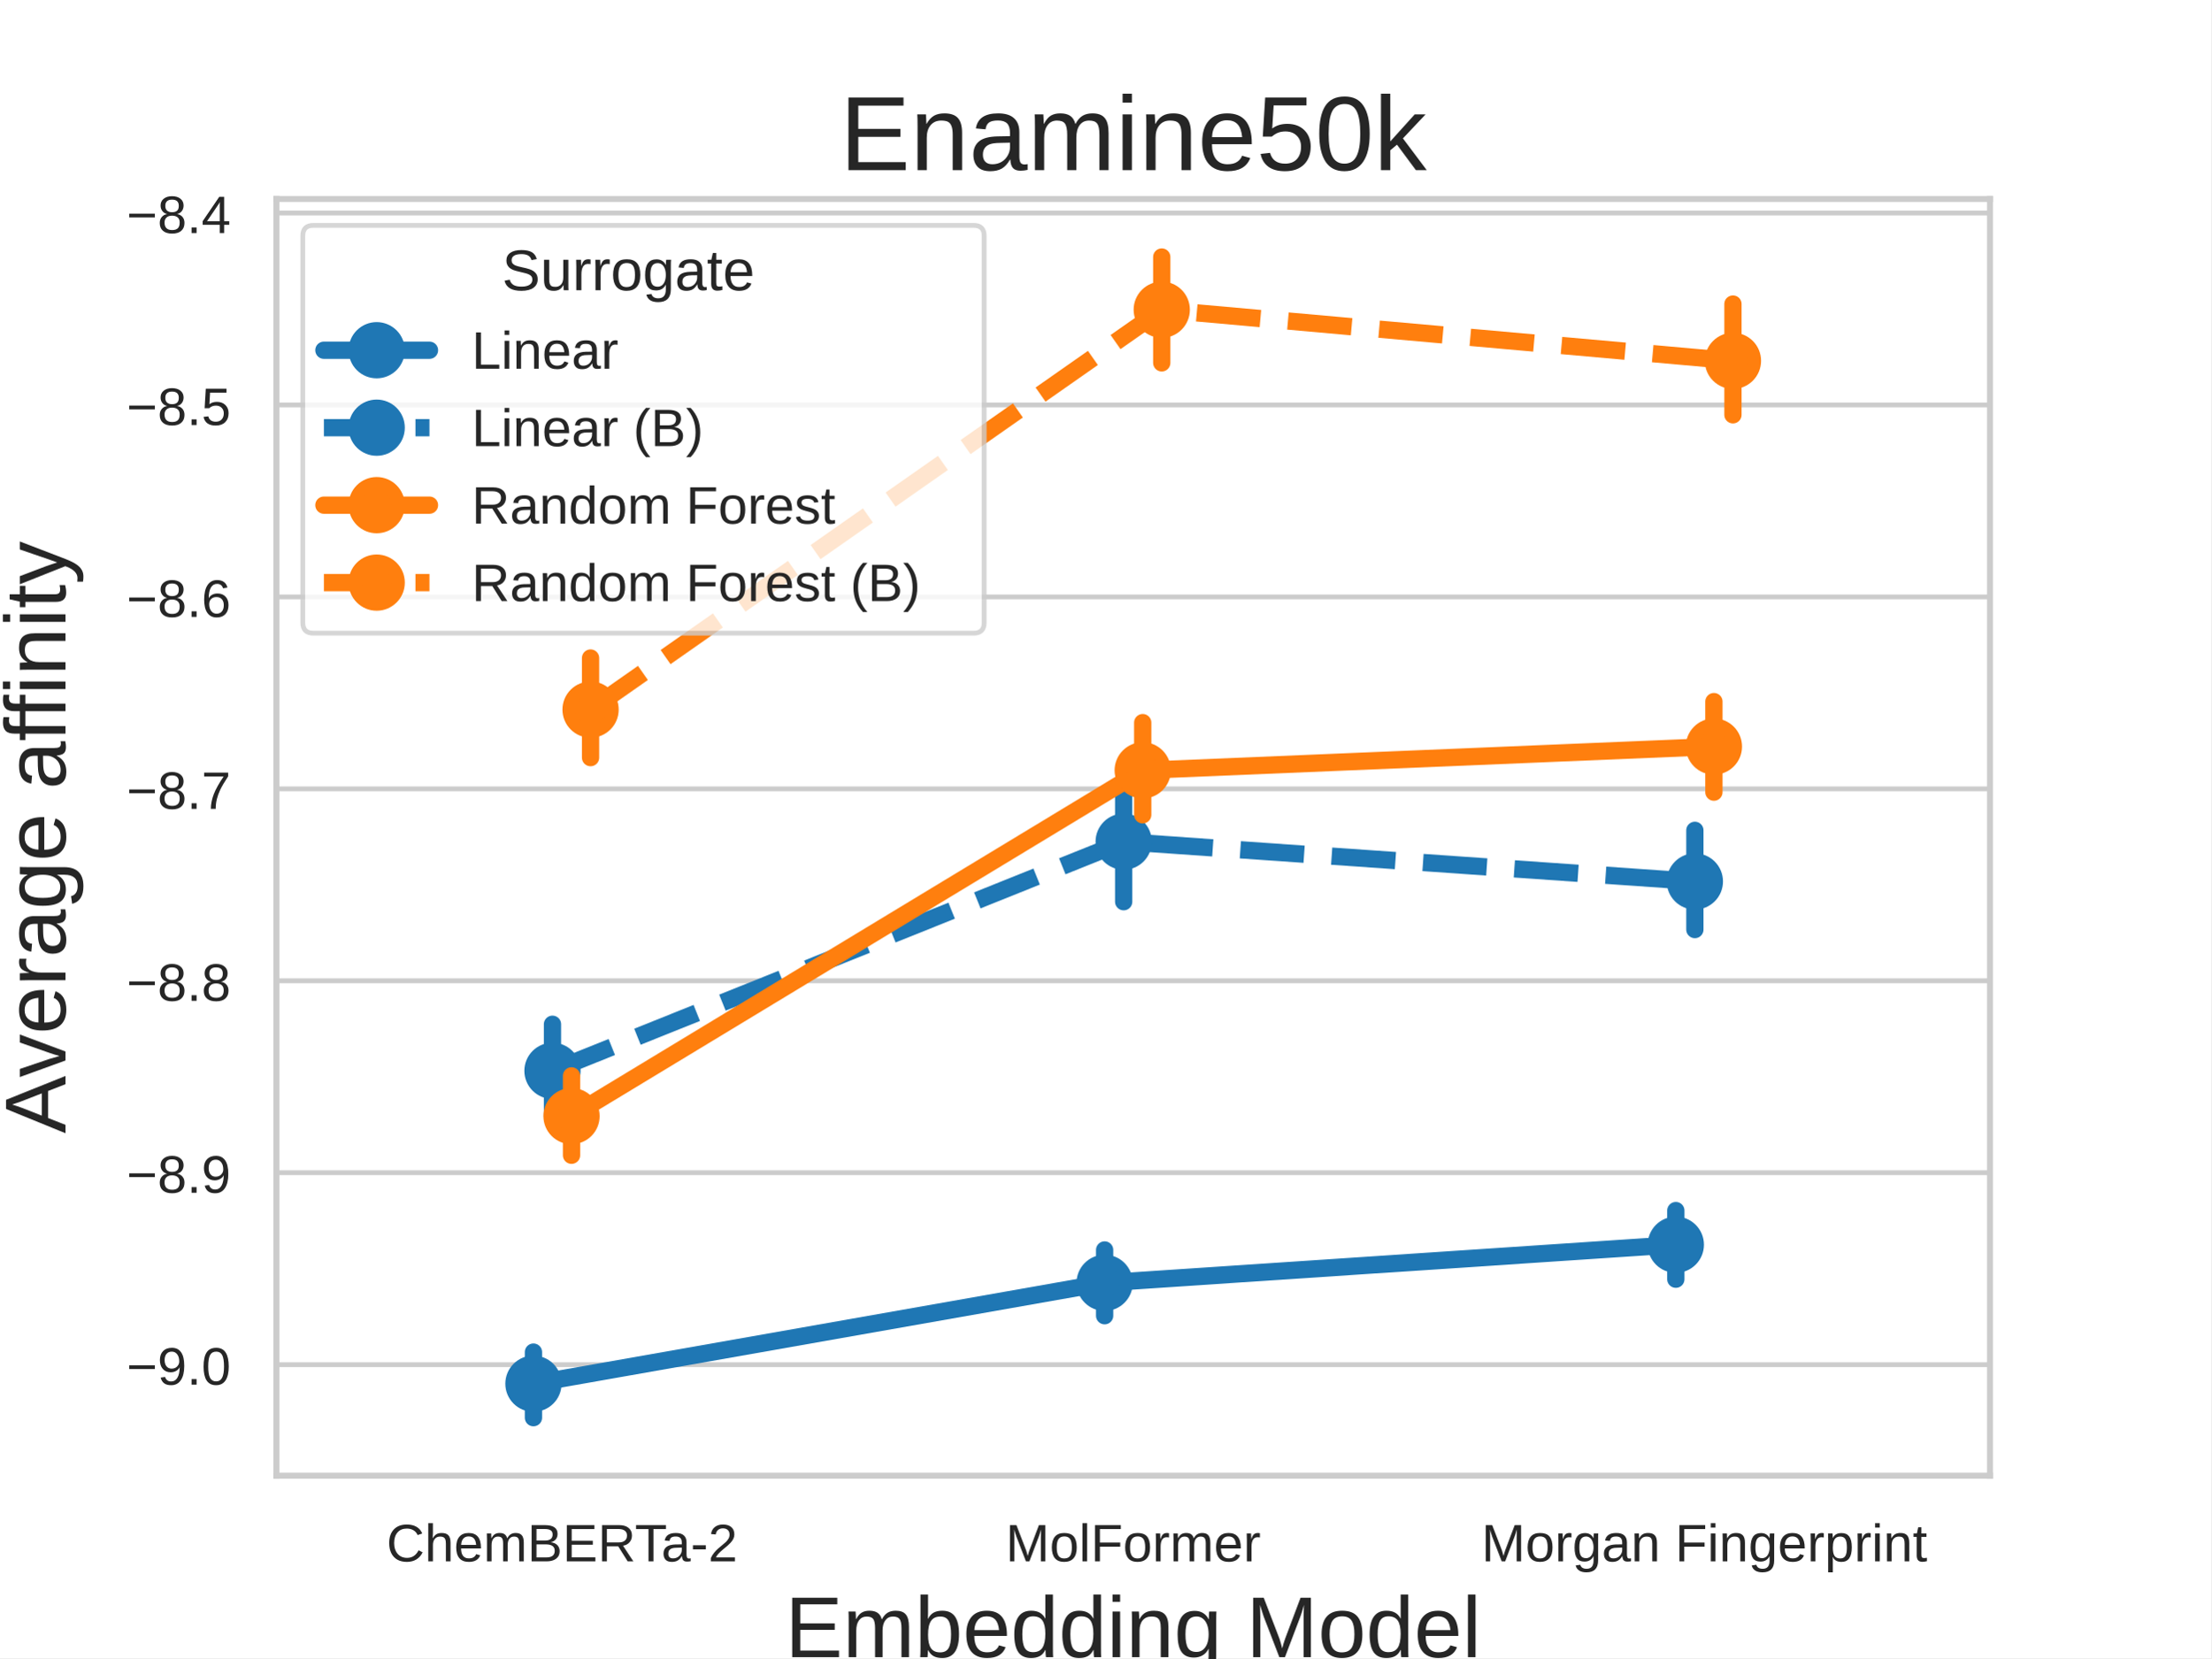
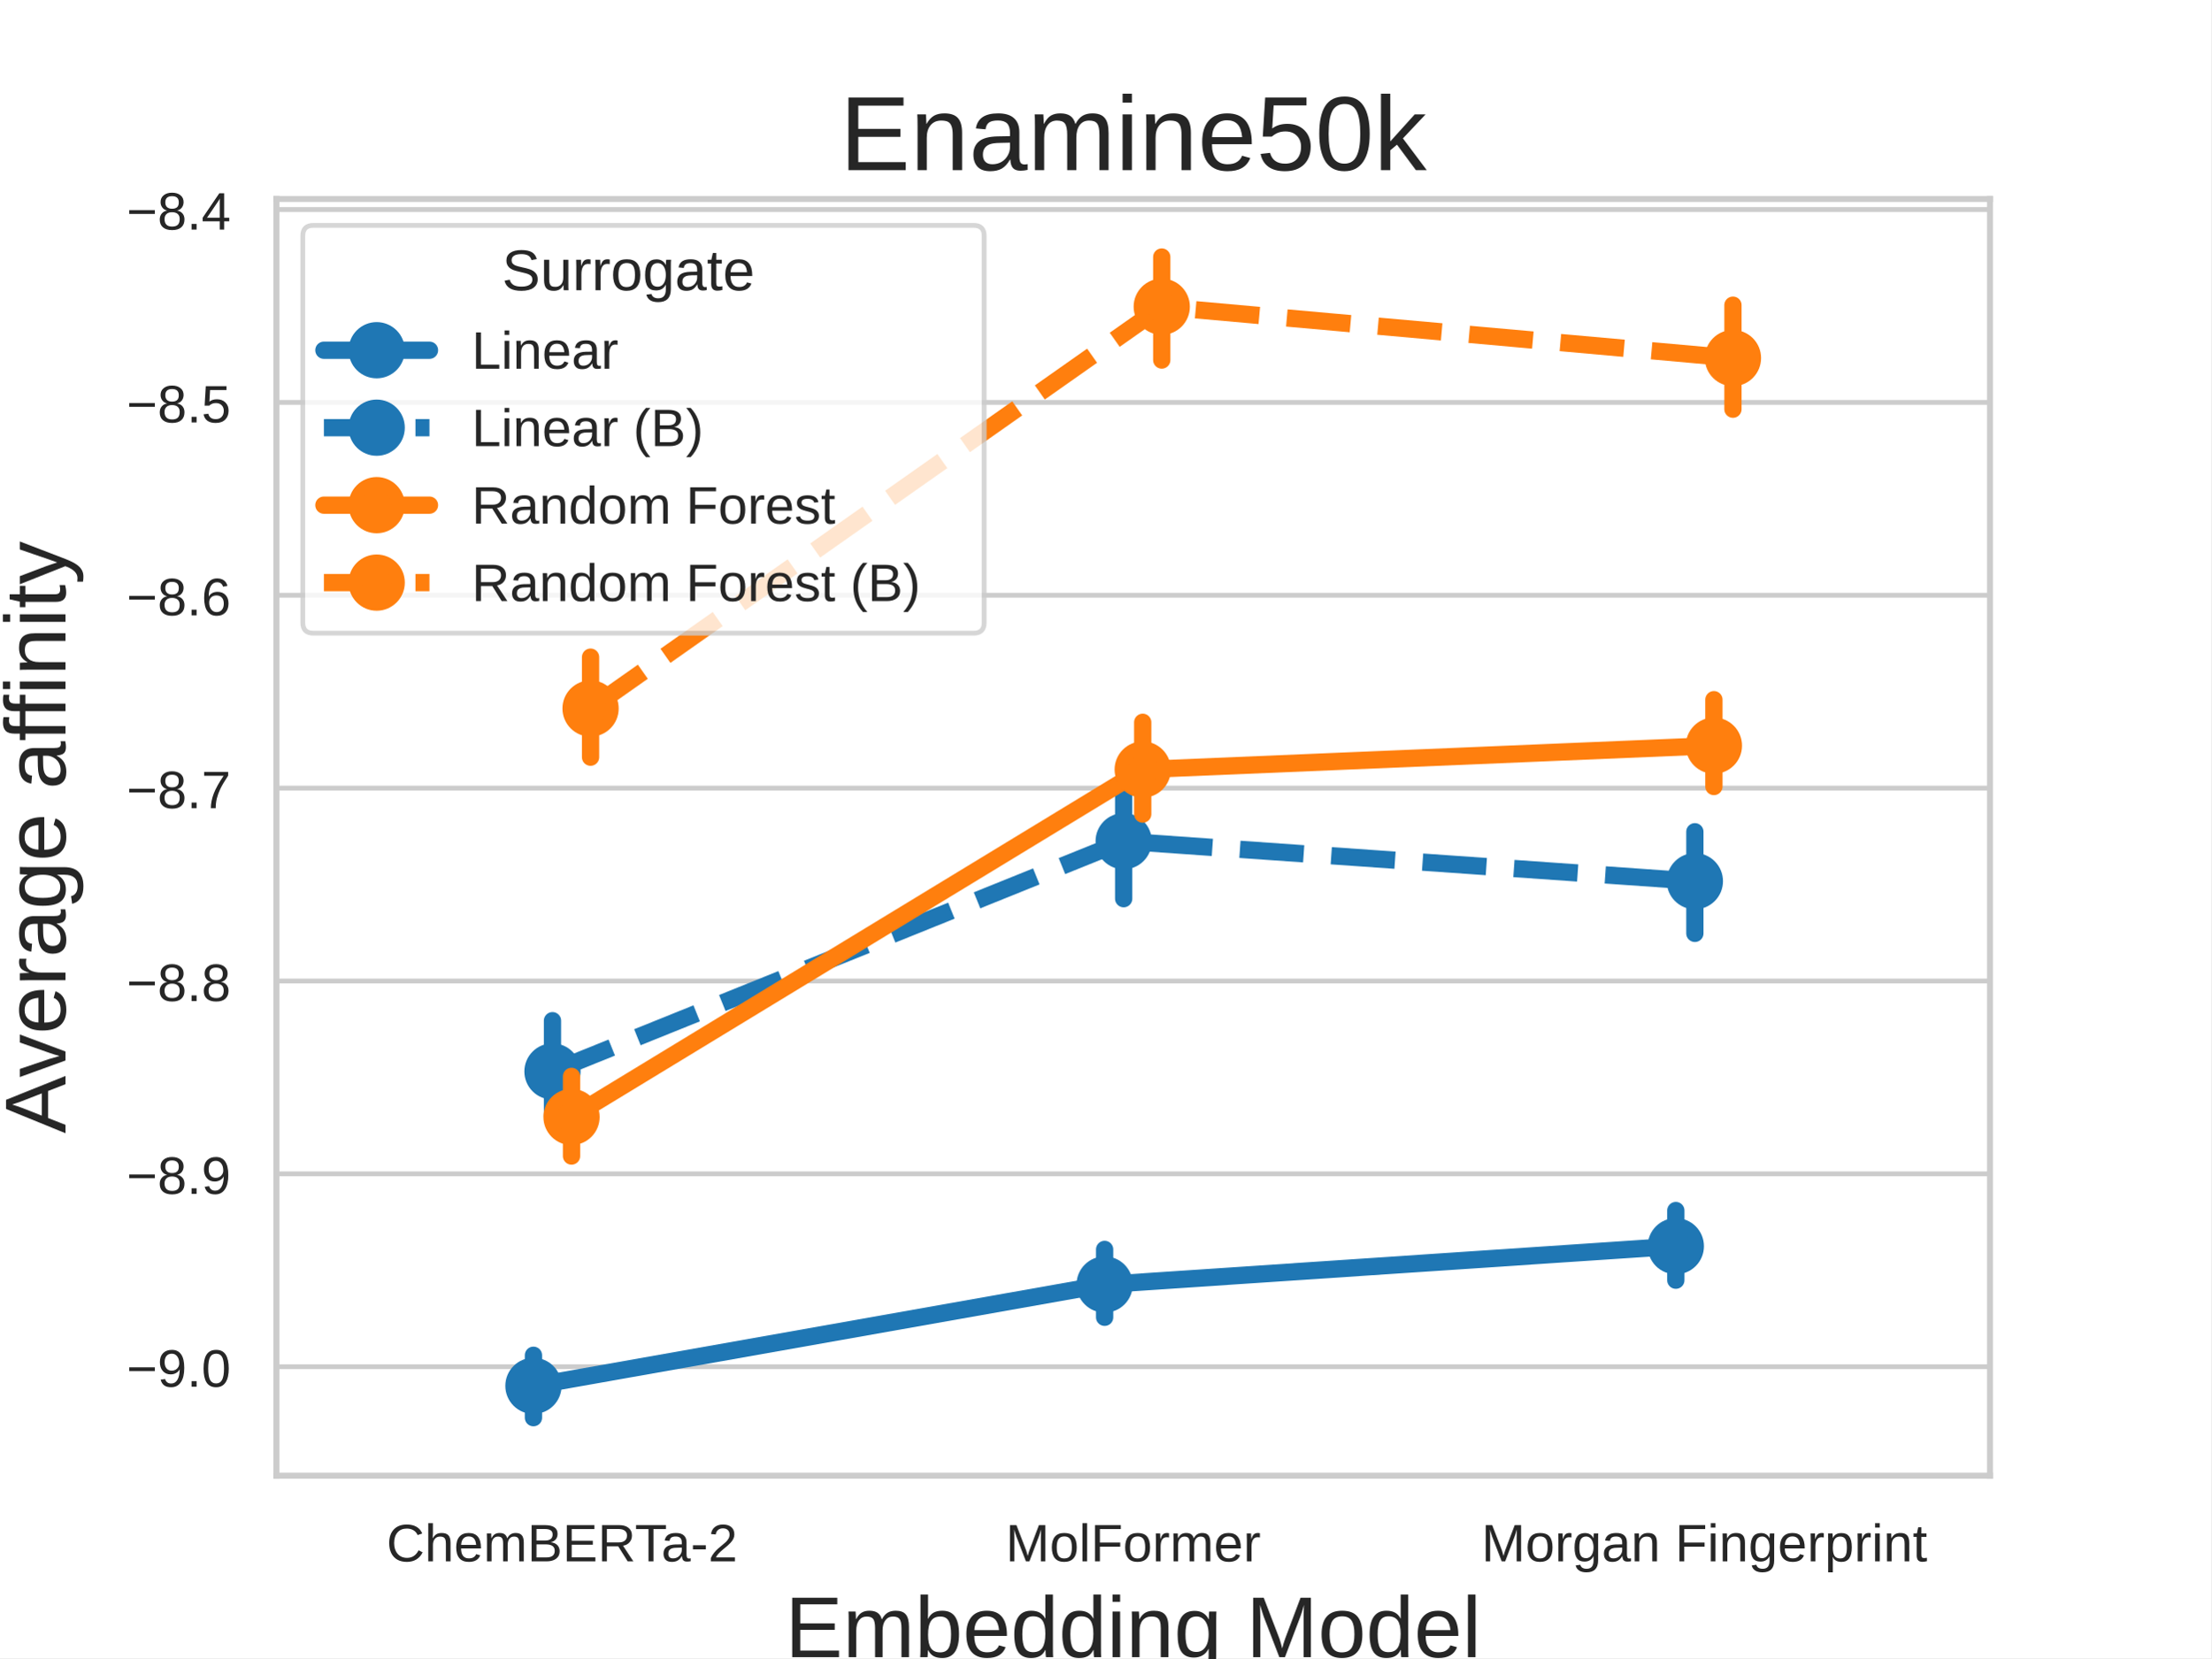
<svg xmlns="http://www.w3.org/2000/svg" xmlns:xlink="http://www.w3.org/1999/xlink" width="460.8pt" height="345.6pt" viewBox="0 0 460.8 345.6" version="1.1">
  <defs>
    <style type="text/css">*{stroke-linejoin: round; stroke-linecap: butt}</style>
  </defs>
  <g id="figure_1">
    <g id="patch_1">
      <path d="M 0 345.6  L 460.8 345.6  L 460.8 0  L 0 0  z " style="fill: #ffffff" />
    </g>
    <g id="axes_1">
      <g id="patch_2">
        <path d="M 57.6 307.584  L 414.72 307.584  L 414.72 41.472  L 57.6 41.472  z " style="fill: #ffffff" />
      </g>
      <g id="matplotlib.axis_1">
        <g id="xtick_1">
          <g id="text_1">
            <text style="fill: #262626; font: 11px 'Arial', 'DejaVu Sans', 'Liberation Sans', 'Bitstream Vera Sans', sans-serif; text-anchor: middle" x="117.12" y="325.442" transform="rotate(-0 117.12 325.4423)">ChemBERTa-2</text>
          </g>
        </g>
        <g id="xtick_2">
          <g id="text_2">
            <text style="fill: #262626; font: 11px 'Arial', 'DejaVu Sans', 'Liberation Sans', 'Bitstream Vera Sans', sans-serif; text-anchor: middle" x="236.16" y="325.442" transform="rotate(-0 236.16 325.4423)">MolFormer</text>
          </g>
        </g>
        <g id="xtick_3">
          <g id="text_3">
            <text style="fill: #262626; font: 11px 'Arial', 'DejaVu Sans', 'Liberation Sans', 'Bitstream Vera Sans', sans-serif; text-anchor: middle" x="355.2" y="325.442" transform="rotate(-0 355.2 325.4423)">Morgan Fingerprint</text>
          </g>
        </g>
        <g id="text_4">
          <text style="fill: #262626; font: 18px 'Arial', 'DejaVu Sans', 'Liberation Sans', 'Bitstream Vera Sans', sans-serif; text-anchor: middle" x="236.16" y="345.407" transform="rotate(-0 236.16 345.4071)">Embedding Model</text>
        </g>
      </g>
      <g id="matplotlib.axis_2">
        <g id="ytick_1">
          <g id="line2d_1">
-             <path d="M 57.6 284.435  L 414.72 284.435  " clip-path="url(#p35072b2bbb)" style="fill: none; stroke: #cccccc; stroke-linecap: round" />
+             <path d="M 57.6 284.865  L 414.72 284.865  " clip-path="url(#p78f17c7227)" style="fill: none; stroke: #cccccc; stroke-linecap: round" />
          </g>
          <g id="text_5">
-             <text style="fill: #262626; font: 11px 'Arial', 'DejaVu Sans', 'Liberation Sans', 'Bitstream Vera Sans', sans-serif; text-anchor: end" x="48.1" y="288.614" transform="rotate(-0 48.1 288.6144)">−9.0</text>
+             <text style="fill: #262626; font: 11px 'Arial', 'DejaVu Sans', 'Liberation Sans', 'Bitstream Vera Sans', sans-serif; text-anchor: end" x="48.1" y="289.044" transform="rotate(-0 48.1 289.0437)">−9.0</text>
          </g>
        </g>
        <g id="ytick_2">
          <g id="line2d_2">
-             <path d="M 57.6 244.429  L 414.72 244.429  " clip-path="url(#p35072b2bbb)" style="fill: none; stroke: #cccccc; stroke-linecap: round" />
+             <path d="M 57.6 244.666  L 414.72 244.666  " clip-path="url(#p78f17c7227)" style="fill: none; stroke: #cccccc; stroke-linecap: round" />
          </g>
          <g id="text_6">
-             <text style="fill: #262626; font: 11px 'Arial', 'DejaVu Sans', 'Liberation Sans', 'Bitstream Vera Sans', sans-serif; text-anchor: end" x="48.1" y="248.608" transform="rotate(-0 48.1 248.6079)">−8.9</text>
+             <text style="fill: #262626; font: 11px 'Arial', 'DejaVu Sans', 'Liberation Sans', 'Bitstream Vera Sans', sans-serif; text-anchor: end" x="48.1" y="248.845" transform="rotate(-0 48.1 248.8447)">−8.9</text>
          </g>
        </g>
        <g id="ytick_3">
          <g id="line2d_3">
-             <path d="M 57.6 204.422  L 414.72 204.422  " clip-path="url(#p35072b2bbb)" style="fill: none; stroke: #cccccc; stroke-linecap: round" />
+             <path d="M 57.6 204.466  L 414.72 204.466  " clip-path="url(#p78f17c7227)" style="fill: none; stroke: #cccccc; stroke-linecap: round" />
          </g>
          <g id="text_7">
-             <text style="fill: #262626; font: 11px 'Arial', 'DejaVu Sans', 'Liberation Sans', 'Bitstream Vera Sans', sans-serif; text-anchor: end" x="48.1" y="208.601" transform="rotate(-0 48.1 208.6014)">−8.8</text>
+             <text style="fill: #262626; font: 11px 'Arial', 'DejaVu Sans', 'Liberation Sans', 'Bitstream Vera Sans', sans-serif; text-anchor: end" x="48.1" y="208.646" transform="rotate(-0 48.1 208.6456)">−8.8</text>
          </g>
        </g>
        <g id="ytick_4">
          <g id="line2d_4">
-             <path d="M 57.6 164.416  L 414.72 164.416  " clip-path="url(#p35072b2bbb)" style="fill: none; stroke: #cccccc; stroke-linecap: round" />
+             <path d="M 57.6 164.267  L 414.72 164.267  " clip-path="url(#p78f17c7227)" style="fill: none; stroke: #cccccc; stroke-linecap: round" />
          </g>
          <g id="text_8">
-             <text style="fill: #262626; font: 11px 'Arial', 'DejaVu Sans', 'Liberation Sans', 'Bitstream Vera Sans', sans-serif; text-anchor: end" x="48.1" y="168.595" transform="rotate(-0 48.1 168.5949)">−8.7</text>
+             <text style="fill: #262626; font: 11px 'Arial', 'DejaVu Sans', 'Liberation Sans', 'Bitstream Vera Sans', sans-serif; text-anchor: end" x="48.1" y="168.447" transform="rotate(-0 48.1 168.4466)">−8.7</text>
          </g>
        </g>
        <g id="ytick_5">
          <g id="line2d_5">
-             <path d="M 57.6 124.409  L 414.72 124.409  " clip-path="url(#p35072b2bbb)" style="fill: none; stroke: #cccccc; stroke-linecap: round" />
+             <path d="M 57.6 124.068  L 414.72 124.068  " clip-path="url(#p78f17c7227)" style="fill: none; stroke: #cccccc; stroke-linecap: round" />
          </g>
          <g id="text_9">
-             <text style="fill: #262626; font: 11px 'Arial', 'DejaVu Sans', 'Liberation Sans', 'Bitstream Vera Sans', sans-serif; text-anchor: end" x="48.1" y="128.588" transform="rotate(-0 48.1 128.5884)">−8.6</text>
+             <text style="fill: #262626; font: 11px 'Arial', 'DejaVu Sans', 'Liberation Sans', 'Bitstream Vera Sans', sans-serif; text-anchor: end" x="48.1" y="128.248" transform="rotate(-0 48.1 128.2475)">−8.6</text>
          </g>
        </g>
        <g id="ytick_6">
          <g id="line2d_6">
-             <path d="M 57.6 84.403  L 414.72 84.403  " clip-path="url(#p35072b2bbb)" style="fill: none; stroke: #cccccc; stroke-linecap: round" />
+             <path d="M 57.6 83.869  L 414.72 83.869  " clip-path="url(#p78f17c7227)" style="fill: none; stroke: #cccccc; stroke-linecap: round" />
          </g>
          <g id="text_10">
-             <text style="fill: #262626; font: 11px 'Arial', 'DejaVu Sans', 'Liberation Sans', 'Bitstream Vera Sans', sans-serif; text-anchor: end" x="48.1" y="88.582" transform="rotate(-0 48.1 88.58187)">−8.5</text>
+             <text style="fill: #262626; font: 11px 'Arial', 'DejaVu Sans', 'Liberation Sans', 'Bitstream Vera Sans', sans-serif; text-anchor: end" x="48.1" y="88.048" transform="rotate(-0 48.1 88.04847)">−8.5</text>
          </g>
        </g>
        <g id="ytick_7">
          <g id="line2d_7">
-             <path d="M 57.6 44.396  L 414.72 44.396  " clip-path="url(#p35072b2bbb)" style="fill: none; stroke: #cccccc; stroke-linecap: round" />
+             <path d="M 57.6 43.67  L 414.72 43.67  " clip-path="url(#p78f17c7227)" style="fill: none; stroke: #cccccc; stroke-linecap: round" />
          </g>
          <g id="text_11">
-             <text style="fill: #262626; font: 11px 'Arial', 'DejaVu Sans', 'Liberation Sans', 'Bitstream Vera Sans', sans-serif; text-anchor: end" x="48.1" y="48.575" transform="rotate(-0 48.1 48.57537)">−8.4</text>
+             <text style="fill: #262626; font: 11px 'Arial', 'DejaVu Sans', 'Liberation Sans', 'Bitstream Vera Sans', sans-serif; text-anchor: end" x="48.1" y="47.849" transform="rotate(-0 48.1 47.84941)">−8.4</text>
          </g>
        </g>
        <g id="text_12">
          <text style="fill: #262626; font: 18px 'Arial', 'DejaVu Sans', 'Liberation Sans', 'Bitstream Vera Sans', sans-serif; text-anchor: middle" x="13.645" y="174.528" transform="rotate(-90 13.64547 174.528)">Average affinity</text>
        </g>
      </g>
      <g id="line2d_8">
-         <path d="M 111.168 288.408  L 230.208 267.385  L 349.248 259.439  " clip-path="url(#p35072b2bbb)" style="fill: none; stroke: #1f77b4; stroke-width: 3.6; stroke-linecap: round" />
+         <path d="M 111.168 288.856  L 230.208 267.732  L 349.248 259.749  " clip-path="url(#p78f17c7227)" style="fill: none; stroke: #1f77b4; stroke-width: 3.6; stroke-linecap: round" />
        <defs>
-           <path id="mc2c353a151" d="M 0 4.512  C 1.197 4.512 2.344 4.037 3.19 3.19  C 4.037 2.344 4.512 1.197 4.512 0  C 4.512 -1.197 4.037 -2.344 3.19 -3.19  C 2.344 -4.037 1.197 -4.512 0 -4.512  C -1.197 -4.512 -2.344 -4.037 -3.19 -3.19  C -4.037 -2.344 -4.512 -1.197 -4.512 0  C -4.512 1.197 -4.037 2.344 -3.19 3.19  C -2.344 4.037 -1.197 4.512 0 4.512  z " style="stroke: #1f77b4; stroke-width: 2.7" />
+           <path id="m93af3d8ae8" d="M 0 4.512  C 1.197 4.512 2.344 4.037 3.19 3.19  C 4.037 2.344 4.512 1.197 4.512 0  C 4.512 -1.197 4.037 -2.344 3.19 -3.19  C 2.344 -4.037 1.197 -4.512 0 -4.512  C -1.197 -4.512 -2.344 -4.037 -3.19 -3.19  C -4.037 -2.344 -4.512 -1.197 -4.512 0  C -4.512 1.197 -4.037 2.344 -3.19 3.19  C -2.344 4.037 -1.197 4.512 0 4.512  z " style="stroke: #1f77b4; stroke-width: 2.7" />
        </defs>
-         <g clip-path="url(#p35072b2bbb)">
-           <use xlink:href="#mc2c353a151" x="111.168" y="288.408" style="fill: #1f77b4; stroke: #1f77b4; stroke-width: 2.7" />
-           <use xlink:href="#mc2c353a151" x="230.208" y="267.385" style="fill: #1f77b4; stroke: #1f77b4; stroke-width: 2.7" />
-           <use xlink:href="#mc2c353a151" x="349.248" y="259.439" style="fill: #1f77b4; stroke: #1f77b4; stroke-width: 2.7" />
+         <g clip-path="url(#p78f17c7227)">
+           <use xlink:href="#m93af3d8ae8" x="111.168" y="288.856" style="fill: #1f77b4; stroke: #1f77b4; stroke-width: 2.7" />
+           <use xlink:href="#m93af3d8ae8" x="230.208" y="267.732" style="fill: #1f77b4; stroke: #1f77b4; stroke-width: 2.7" />
+           <use xlink:href="#m93af3d8ae8" x="349.248" y="259.749" style="fill: #1f77b4; stroke: #1f77b4; stroke-width: 2.7" />
        </g>
      </g>
      <g id="line2d_9">
-         <path d="M 111.168 295.488  L 111.168 281.819  " clip-path="url(#p35072b2bbb)" style="fill: none; stroke: #1f77b4; stroke-width: 3.6; stroke-linecap: round" />
+         <path d="M 111.168 295.488  L 111.168 282.48  " clip-path="url(#p78f17c7227)" style="fill: none; stroke: #1f77b4; stroke-width: 3.6; stroke-linecap: round" />
      </g>
      <g id="line2d_10">
-         <path d="M 230.208 274.239  L 230.208 260.531  " clip-path="url(#p35072b2bbb)" style="fill: none; stroke: #1f77b4; stroke-width: 3.6; stroke-linecap: round" />
+         <path d="M 230.208 274.566  L 230.208 260.418  " clip-path="url(#p78f17c7227)" style="fill: none; stroke: #1f77b4; stroke-width: 3.6; stroke-linecap: round" />
      </g>
      <g id="line2d_11">
-         <path d="M 349.248 266.629  L 349.248 252.321  " clip-path="url(#p35072b2bbb)" style="fill: none; stroke: #1f77b4; stroke-width: 3.6; stroke-linecap: round" />
+         <path d="M 349.248 266.835  L 349.248 252.314  " clip-path="url(#p78f17c7227)" style="fill: none; stroke: #1f77b4; stroke-width: 3.6; stroke-linecap: round" />
      </g>
      <g id="line2d_12">
-         <path d="M 115.136 223.192  L 234.176 175.427  L 353.216 183.719  " clip-path="url(#p35072b2bbb)" style="fill: none; stroke-dasharray: 13.32,5.76; stroke-dashoffset: 0; stroke: #1f77b4; stroke-width: 3.6" />
-         <g clip-path="url(#p35072b2bbb)">
-           <use xlink:href="#mc2c353a151" x="115.136" y="223.192" style="fill: #1f77b4; stroke: #1f77b4; stroke-width: 2.7" />
-           <use xlink:href="#mc2c353a151" x="234.176" y="175.427" style="fill: #1f77b4; stroke: #1f77b4; stroke-width: 2.7" />
-           <use xlink:href="#mc2c353a151" x="353.216" y="183.719" style="fill: #1f77b4; stroke: #1f77b4; stroke-width: 2.7" />
+         <path d="M 115.136 223.327  L 234.176 175.332  L 353.216 183.664  " clip-path="url(#p78f17c7227)" style="fill: none; stroke-dasharray: 13.32,5.76; stroke-dashoffset: 0; stroke: #1f77b4; stroke-width: 3.6" />
+         <g clip-path="url(#p78f17c7227)">
+           <use xlink:href="#m93af3d8ae8" x="115.136" y="223.327" style="fill: #1f77b4; stroke: #1f77b4; stroke-width: 2.7" />
+           <use xlink:href="#m93af3d8ae8" x="234.176" y="175.332" style="fill: #1f77b4; stroke: #1f77b4; stroke-width: 2.7" />
+           <use xlink:href="#m93af3d8ae8" x="353.216" y="183.664" style="fill: #1f77b4; stroke: #1f77b4; stroke-width: 2.7" />
        </g>
      </g>
      <g id="line2d_13">
-         <path d="M 115.136 232.671  L 115.136 213.486  " clip-path="url(#p35072b2bbb)" style="fill: none; stroke: #1f77b4; stroke-width: 3.6; stroke-linecap: round" />
+         <path d="M 115.136 232.637  L 115.136 212.743  " clip-path="url(#p78f17c7227)" style="fill: none; stroke: #1f77b4; stroke-width: 3.6; stroke-linecap: round" />
      </g>
      <g id="line2d_14">
-         <path d="M 234.176 187.945  L 234.176 163.309  " clip-path="url(#p35072b2bbb)" style="fill: none; stroke: #1f77b4; stroke-width: 3.6; stroke-linecap: round" />
+         <path d="M 234.176 187.31  L 234.176 163.474  " clip-path="url(#p78f17c7227)" style="fill: none; stroke: #1f77b4; stroke-width: 3.6; stroke-linecap: round" />
      </g>
      <g id="line2d_15">
-         <path d="M 353.216 193.746  L 353.216 173.067  " clip-path="url(#p35072b2bbb)" style="fill: none; stroke: #1f77b4; stroke-width: 3.6; stroke-linecap: round" />
+         <path d="M 353.216 194.546  L 353.216 173.362  " clip-path="url(#p78f17c7227)" style="fill: none; stroke: #1f77b4; stroke-width: 3.6; stroke-linecap: round" />
      </g>
      <g id="line2d_16">
-         <path d="M 119.104 232.631  L 238.144 160.563  L 357.184 155.604  " clip-path="url(#p35072b2bbb)" style="fill: none; stroke: #ff7f0e; stroke-width: 3.6; stroke-linecap: round" />
+         <path d="M 119.104 232.811  L 238.144 160.396  L 357.184 155.413  " clip-path="url(#p78f17c7227)" style="fill: none; stroke: #ff7f0e; stroke-width: 3.6; stroke-linecap: round" />
        <defs>
-           <path id="m6ed0768122" d="M 0 4.512  C 1.197 4.512 2.344 4.037 3.19 3.19  C 4.037 2.344 4.512 1.197 4.512 0  C 4.512 -1.197 4.037 -2.344 3.19 -3.19  C 2.344 -4.037 1.197 -4.512 0 -4.512  C -1.197 -4.512 -2.344 -4.037 -3.19 -3.19  C -4.037 -2.344 -4.512 -1.197 -4.512 0  C -4.512 1.197 -4.037 2.344 -3.19 3.19  C -2.344 4.037 -1.197 4.512 0 4.512  z " style="stroke: #ff7f0e; stroke-width: 2.7" />
+           <path id="mccf26e5efd" d="M 0 4.512  C 1.197 4.512 2.344 4.037 3.19 3.19  C 4.037 2.344 4.512 1.197 4.512 0  C 4.512 -1.197 4.037 -2.344 3.19 -3.19  C 2.344 -4.037 1.197 -4.512 0 -4.512  C -1.197 -4.512 -2.344 -4.037 -3.19 -3.19  C -4.037 -2.344 -4.512 -1.197 -4.512 0  C -4.512 1.197 -4.037 2.344 -3.19 3.19  C -2.344 4.037 -1.197 4.512 0 4.512  z " style="stroke: #ff7f0e; stroke-width: 2.7" />
        </defs>
-         <g clip-path="url(#p35072b2bbb)">
-           <use xlink:href="#m6ed0768122" x="119.104" y="232.631" style="fill: #ff7f0e; stroke: #ff7f0e; stroke-width: 2.7" />
-           <use xlink:href="#m6ed0768122" x="238.144" y="160.563" style="fill: #ff7f0e; stroke: #ff7f0e; stroke-width: 2.7" />
-           <use xlink:href="#m6ed0768122" x="357.184" y="155.604" style="fill: #ff7f0e; stroke: #ff7f0e; stroke-width: 2.7" />
+         <g clip-path="url(#p78f17c7227)">
+           <use xlink:href="#mccf26e5efd" x="119.104" y="232.811" style="fill: #ff7f0e; stroke: #ff7f0e; stroke-width: 2.7" />
+           <use xlink:href="#mccf26e5efd" x="238.144" y="160.396" style="fill: #ff7f0e; stroke: #ff7f0e; stroke-width: 2.7" />
+           <use xlink:href="#mccf26e5efd" x="357.184" y="155.413" style="fill: #ff7f0e; stroke: #ff7f0e; stroke-width: 2.7" />
        </g>
      </g>
      <g id="line2d_17">
-         <path d="M 119.104 240.794  L 119.104 224.245  " clip-path="url(#p35072b2bbb)" style="fill: none; stroke: #ff7f0e; stroke-width: 3.6; stroke-linecap: round" />
+         <path d="M 119.104 240.958  L 119.104 224.355  " clip-path="url(#p78f17c7227)" style="fill: none; stroke: #ff7f0e; stroke-width: 3.6; stroke-linecap: round" />
      </g>
      <g id="line2d_18">
-         <path d="M 238.144 169.829  L 238.144 150.616  " clip-path="url(#p35072b2bbb)" style="fill: none; stroke: #ff7f0e; stroke-width: 3.6; stroke-linecap: round" />
+         <path d="M 238.144 169.683  L 238.144 150.549  " clip-path="url(#p78f17c7227)" style="fill: none; stroke: #ff7f0e; stroke-width: 3.6; stroke-linecap: round" />
      </g>
      <g id="line2d_19">
-         <path d="M 357.184 165.109  L 357.184 146.232  " clip-path="url(#p35072b2bbb)" style="fill: none; stroke: #ff7f0e; stroke-width: 3.6; stroke-linecap: round" />
+         <path d="M 357.184 163.933  L 357.184 145.834  " clip-path="url(#p78f17c7227)" style="fill: none; stroke: #ff7f0e; stroke-width: 3.6; stroke-linecap: round" />
      </g>
      <g id="line2d_20">
-         <path d="M 123.072 147.899  L 242.112 64.553  L 361.152 75.204  " clip-path="url(#p35072b2bbb)" style="fill: none; stroke-dasharray: 13.32,5.76; stroke-dashoffset: 0; stroke: #ff7f0e; stroke-width: 3.6" />
-         <g clip-path="url(#p35072b2bbb)">
-           <use xlink:href="#m6ed0768122" x="123.072" y="147.899" style="fill: #ff7f0e; stroke: #ff7f0e; stroke-width: 2.7" />
-           <use xlink:href="#m6ed0768122" x="242.112" y="64.553" style="fill: #ff7f0e; stroke: #ff7f0e; stroke-width: 2.7" />
-           <use xlink:href="#m6ed0768122" x="361.152" y="75.204" style="fill: #ff7f0e; stroke: #ff7f0e; stroke-width: 2.7" />
+         <path d="M 123.072 147.671  L 242.112 63.924  L 361.152 74.627  " clip-path="url(#p78f17c7227)" style="fill: none; stroke-dasharray: 13.32,5.76; stroke-dashoffset: 0; stroke: #ff7f0e; stroke-width: 3.6" />
+         <g clip-path="url(#p78f17c7227)">
+           <use xlink:href="#mccf26e5efd" x="123.072" y="147.671" style="fill: #ff7f0e; stroke: #ff7f0e; stroke-width: 2.7" />
+           <use xlink:href="#mccf26e5efd" x="242.112" y="63.924" style="fill: #ff7f0e; stroke: #ff7f0e; stroke-width: 2.7" />
+           <use xlink:href="#mccf26e5efd" x="361.152" y="74.627" style="fill: #ff7f0e; stroke: #ff7f0e; stroke-width: 2.7" />
        </g>
      </g>
      <g id="line2d_21">
-         <path d="M 123.072 157.911  L 123.072 137.151  " clip-path="url(#p35072b2bbb)" style="fill: none; stroke: #ff7f0e; stroke-width: 3.6; stroke-linecap: round" />
+         <path d="M 123.072 157.818  L 123.072 136.967  " clip-path="url(#p78f17c7227)" style="fill: none; stroke: #ff7f0e; stroke-width: 3.6; stroke-linecap: round" />
      </g>
      <g id="line2d_22">
-         <path d="M 242.112 75.628  L 242.112 53.568  " clip-path="url(#p35072b2bbb)" style="fill: none; stroke: #ff7f0e; stroke-width: 3.6; stroke-linecap: round" />
+         <path d="M 242.112 75.042  L 242.112 53.568  " clip-path="url(#p78f17c7227)" style="fill: none; stroke: #ff7f0e; stroke-width: 3.6; stroke-linecap: round" />
      </g>
      <g id="line2d_23">
-         <path d="M 361.152 86.457  L 361.152 63.366  " clip-path="url(#p35072b2bbb)" style="fill: none; stroke: #ff7f0e; stroke-width: 3.6; stroke-linecap: round" />
+         <path d="M 361.152 85.284  L 361.152 63.601  " clip-path="url(#p78f17c7227)" style="fill: none; stroke: #ff7f0e; stroke-width: 3.6; stroke-linecap: round" />
      </g>
      <g id="line2d_24" />
      <g id="line2d_25" />
      <g id="line2d_26" />
      <g id="line2d_27" />
      <g id="patch_3">
        <path d="M 57.6 307.584  L 57.6 41.472  " style="fill: none; stroke: #cccccc; stroke-width: 1.25; stroke-linejoin: miter; stroke-linecap: square" />
      </g>
      <g id="patch_4">
        <path d="M 414.72 307.584  L 414.72 41.472  " style="fill: none; stroke: #cccccc; stroke-width: 1.25; stroke-linejoin: miter; stroke-linecap: square" />
      </g>
      <g id="patch_5">
        <path d="M 57.6 307.584  L 414.72 307.584  " style="fill: none; stroke: #cccccc; stroke-width: 1.25; stroke-linejoin: miter; stroke-linecap: square" />
      </g>
      <g id="patch_6">
        <path d="M 57.6 41.472  L 414.72 41.472  " style="fill: none; stroke: #cccccc; stroke-width: 1.25; stroke-linejoin: miter; stroke-linecap: square" />
      </g>
      <g id="text_13">
        <text style="fill: #262626; font: 22px 'Arial', 'DejaVu Sans', 'Liberation Sans', 'Bitstream Vera Sans', sans-serif; text-anchor: middle" x="236.16" y="35.472" transform="rotate(-0 236.16 35.472)">Enamine50k</text>
      </g>
      <g id="legend_1">
        <g id="patch_7">
          <path d="M 65.3 131.97  L 202.903 131.97  Q 205.103 131.97 205.103 129.769  L 205.103 49.172  Q 205.103 46.972 202.903 46.972  L 65.3 46.972  Q 63.1 46.972 63.1 49.172  L 63.1 129.769  Q 63.1 131.97 65.3 131.97  z " style="fill: #ffffff; opacity: 0.8; stroke: #cccccc; stroke-linejoin: miter" />
        </g>
        <g id="text_14">
          <text style="fill: #262626; font: 12px 'Arial', 'DejaVu Sans', 'Liberation Sans', 'Bitstream Vera Sans', sans-serif; text-anchor: start" x="104.596" y="60.49" transform="rotate(-0 104.5956 60.49012)">Surrogate</text>
        </g>
        <g id="line2d_28">
          <path d="M 67.5 72.994  L 78.5 72.994  L 89.5 72.994  " style="fill: none; stroke: #1f77b4; stroke-width: 3.6; stroke-linecap: round" />
          <g>
-             <use xlink:href="#mc2c353a151" x="78.5" y="72.994" style="fill: #1f77b4; stroke: #1f77b4; stroke-width: 2.7" />
+             <use xlink:href="#m93af3d8ae8" x="78.5" y="72.994" style="fill: #1f77b4; stroke: #1f77b4; stroke-width: 2.7" />
          </g>
        </g>
        <g id="text_15">
          <text style="fill: #262626; font: 11px 'Arial', 'DejaVu Sans', 'Liberation Sans', 'Bitstream Vera Sans', sans-serif; text-anchor: start" x="98.3" y="76.844" transform="rotate(-0 98.3 76.84403)">Linear</text>
        </g>
        <g id="line2d_29">
          <path d="M 67.5 89.14  L 78.5 89.14  L 89.5 89.14  " style="fill: none; stroke-dasharray: 13.32,5.76; stroke-dashoffset: 0; stroke: #1f77b4; stroke-width: 3.6" />
          <g>
-             <use xlink:href="#mc2c353a151" x="78.5" y="89.14" style="fill: #1f77b4; stroke: #1f77b4; stroke-width: 2.7" />
+             <use xlink:href="#m93af3d8ae8" x="78.5" y="89.14" style="fill: #1f77b4; stroke: #1f77b4; stroke-width: 2.7" />
          </g>
        </g>
        <g id="text_16">
          <text style="fill: #262626; font: 11px 'Arial', 'DejaVu Sans', 'Liberation Sans', 'Bitstream Vera Sans', sans-serif; text-anchor: start" x="98.3" y="92.99" transform="rotate(-0 98.3 92.98997)">Linear (B)</text>
        </g>
        <g id="line2d_30">
          <path d="M 67.5 105.286  L 78.5 105.286  L 89.5 105.286  " style="fill: none; stroke: #ff7f0e; stroke-width: 3.6; stroke-linecap: round" />
          <g>
-             <use xlink:href="#m6ed0768122" x="78.5" y="105.286" style="fill: #ff7f0e; stroke: #ff7f0e; stroke-width: 2.7" />
+             <use xlink:href="#mccf26e5efd" x="78.5" y="105.286" style="fill: #ff7f0e; stroke: #ff7f0e; stroke-width: 2.7" />
          </g>
        </g>
        <g id="text_17">
          <text style="fill: #262626; font: 11px 'Arial', 'DejaVu Sans', 'Liberation Sans', 'Bitstream Vera Sans', sans-serif; text-anchor: start" x="98.3" y="109.136" transform="rotate(-0 98.3 109.1359)">Random Forest</text>
        </g>
        <g id="line2d_31">
          <path d="M 67.5 121.432  L 78.5 121.432  L 89.5 121.432  " style="fill: none; stroke-dasharray: 13.32,5.76; stroke-dashoffset: 0; stroke: #ff7f0e; stroke-width: 3.6" />
          <g>
-             <use xlink:href="#m6ed0768122" x="78.5" y="121.432" style="fill: #ff7f0e; stroke: #ff7f0e; stroke-width: 2.7" />
+             <use xlink:href="#mccf26e5efd" x="78.5" y="121.432" style="fill: #ff7f0e; stroke: #ff7f0e; stroke-width: 2.7" />
          </g>
        </g>
        <g id="text_18">
          <text style="fill: #262626; font: 11px 'Arial', 'DejaVu Sans', 'Liberation Sans', 'Bitstream Vera Sans', sans-serif; text-anchor: start" x="98.3" y="125.282" transform="rotate(-0 98.3 125.2818)">Random Forest (B)</text>
        </g>
      </g>
    </g>
  </g>
  <defs>
-     <clipPath id="p35072b2bbb">
+     <clipPath id="p78f17c7227">
      <rect x="57.6" y="41.472" width="357.12" height="266.112" />
    </clipPath>
  </defs>
</svg>
